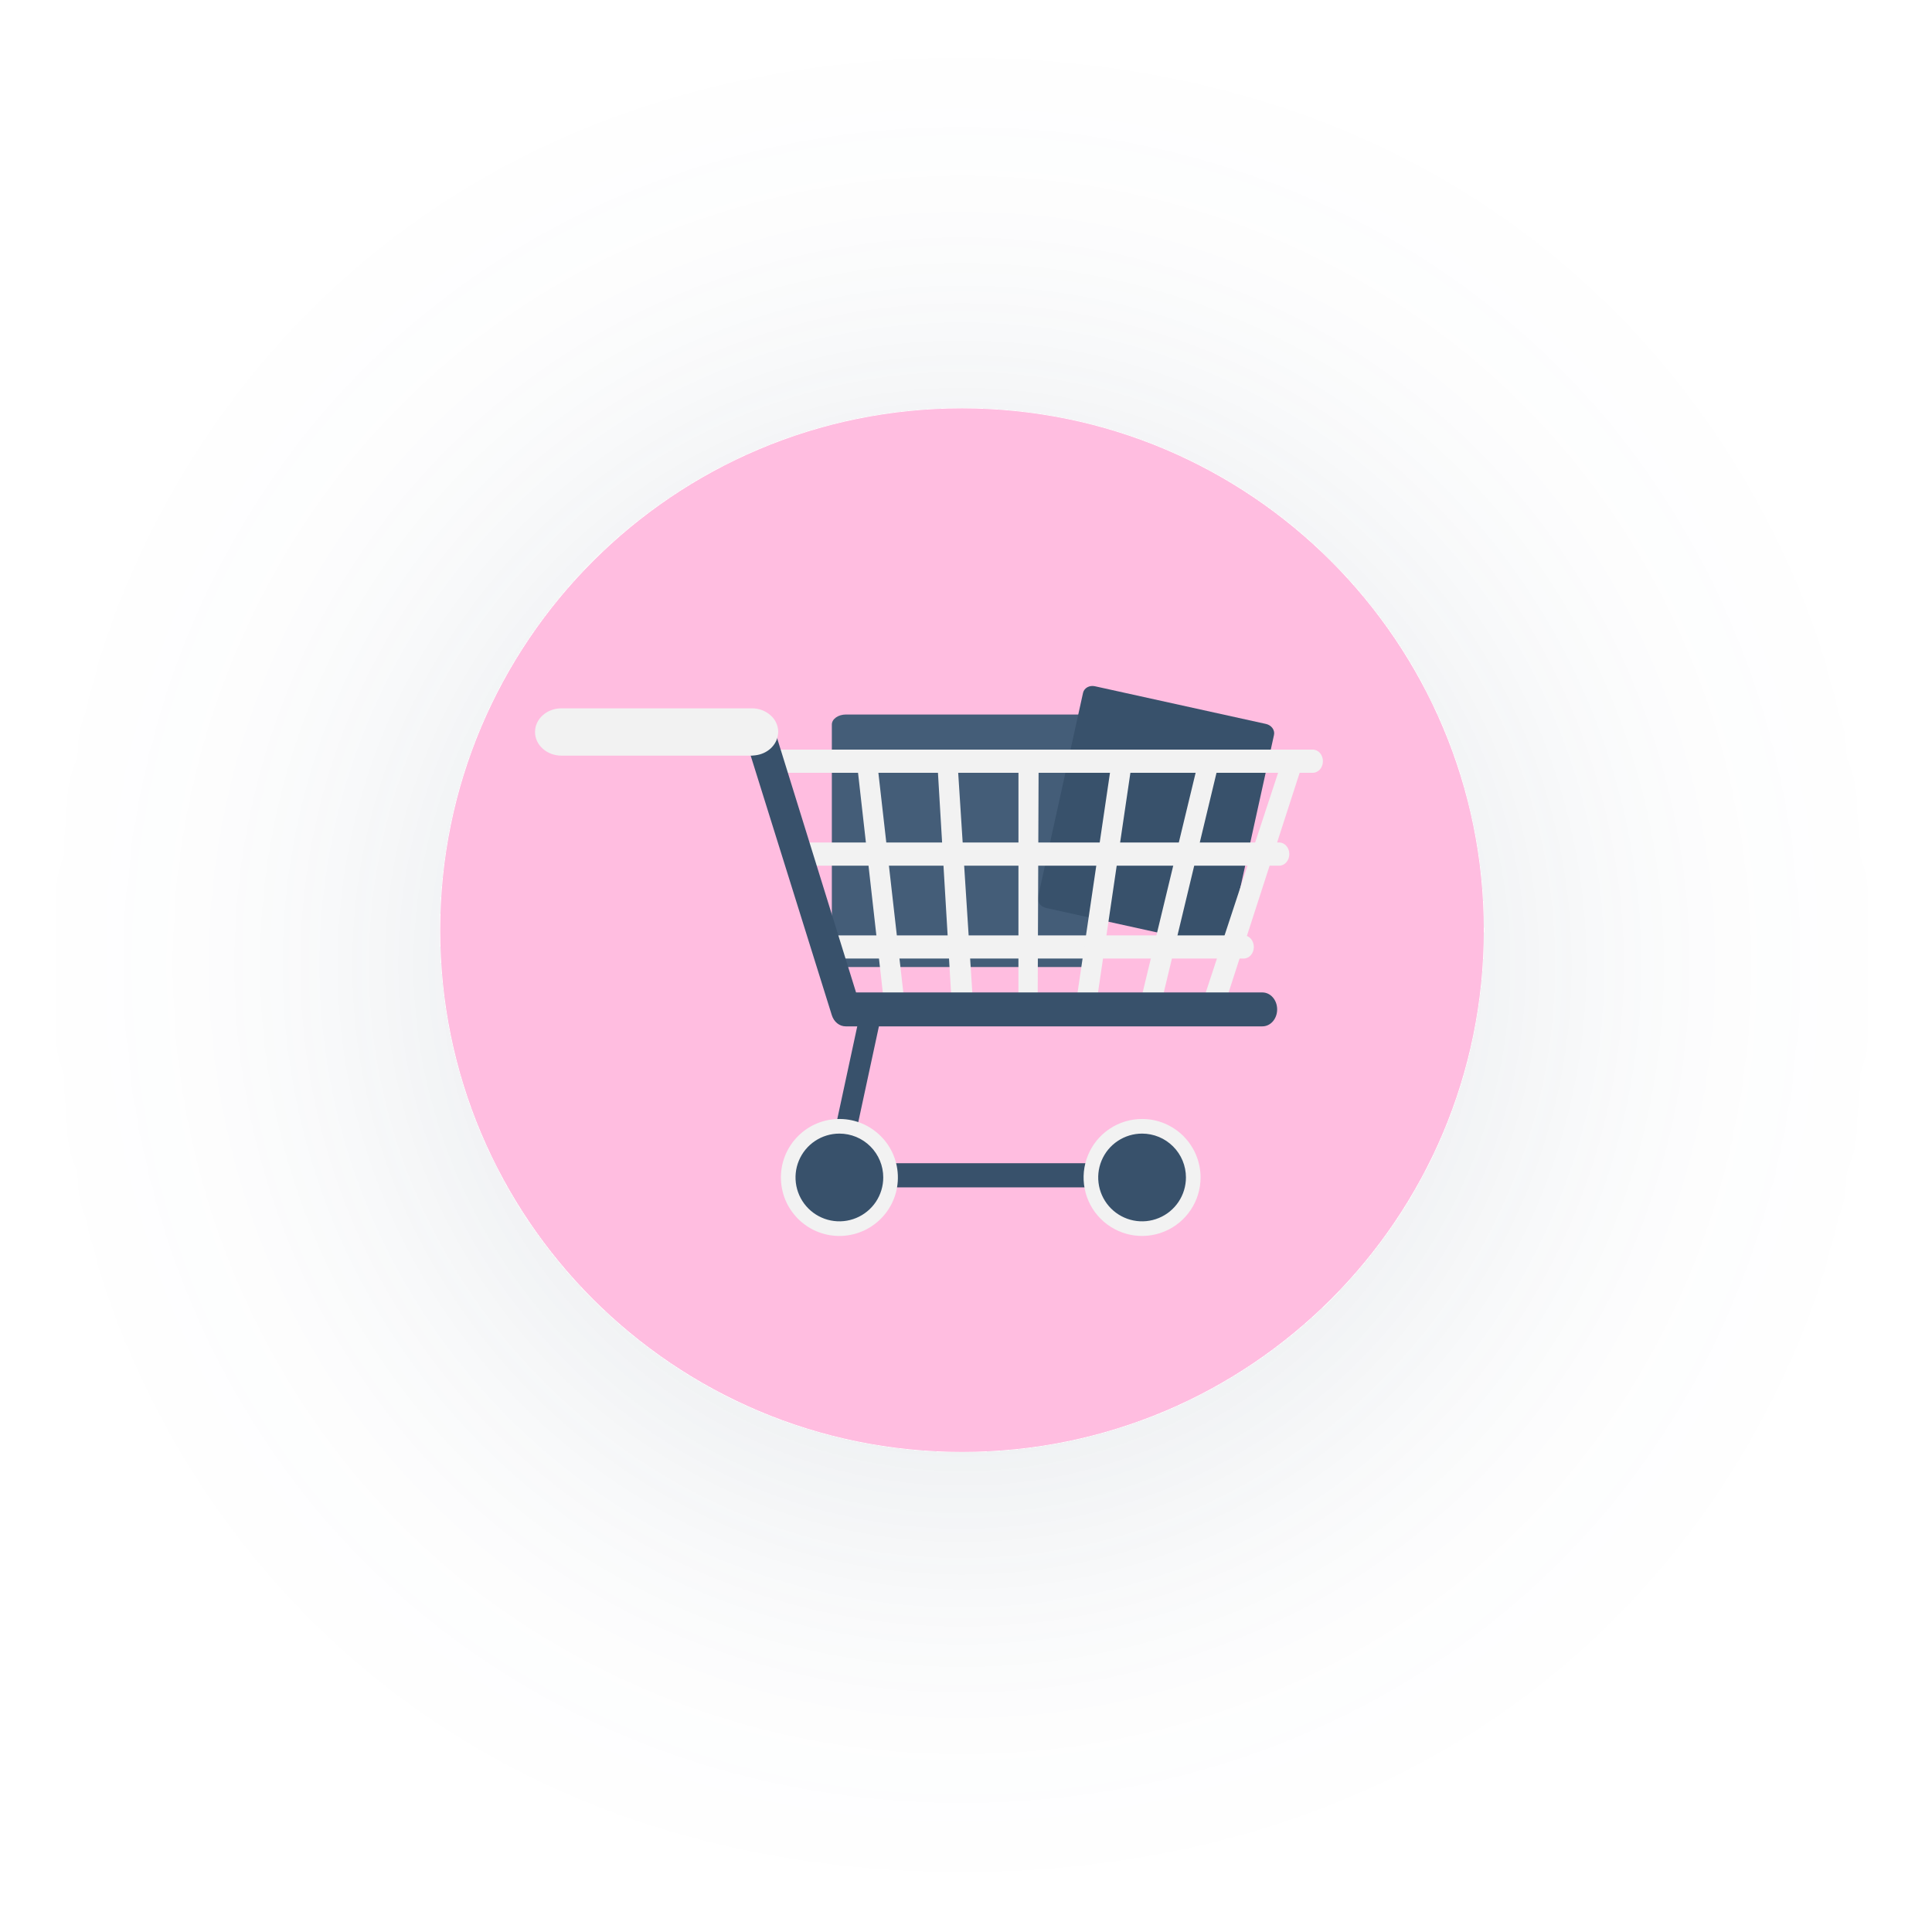
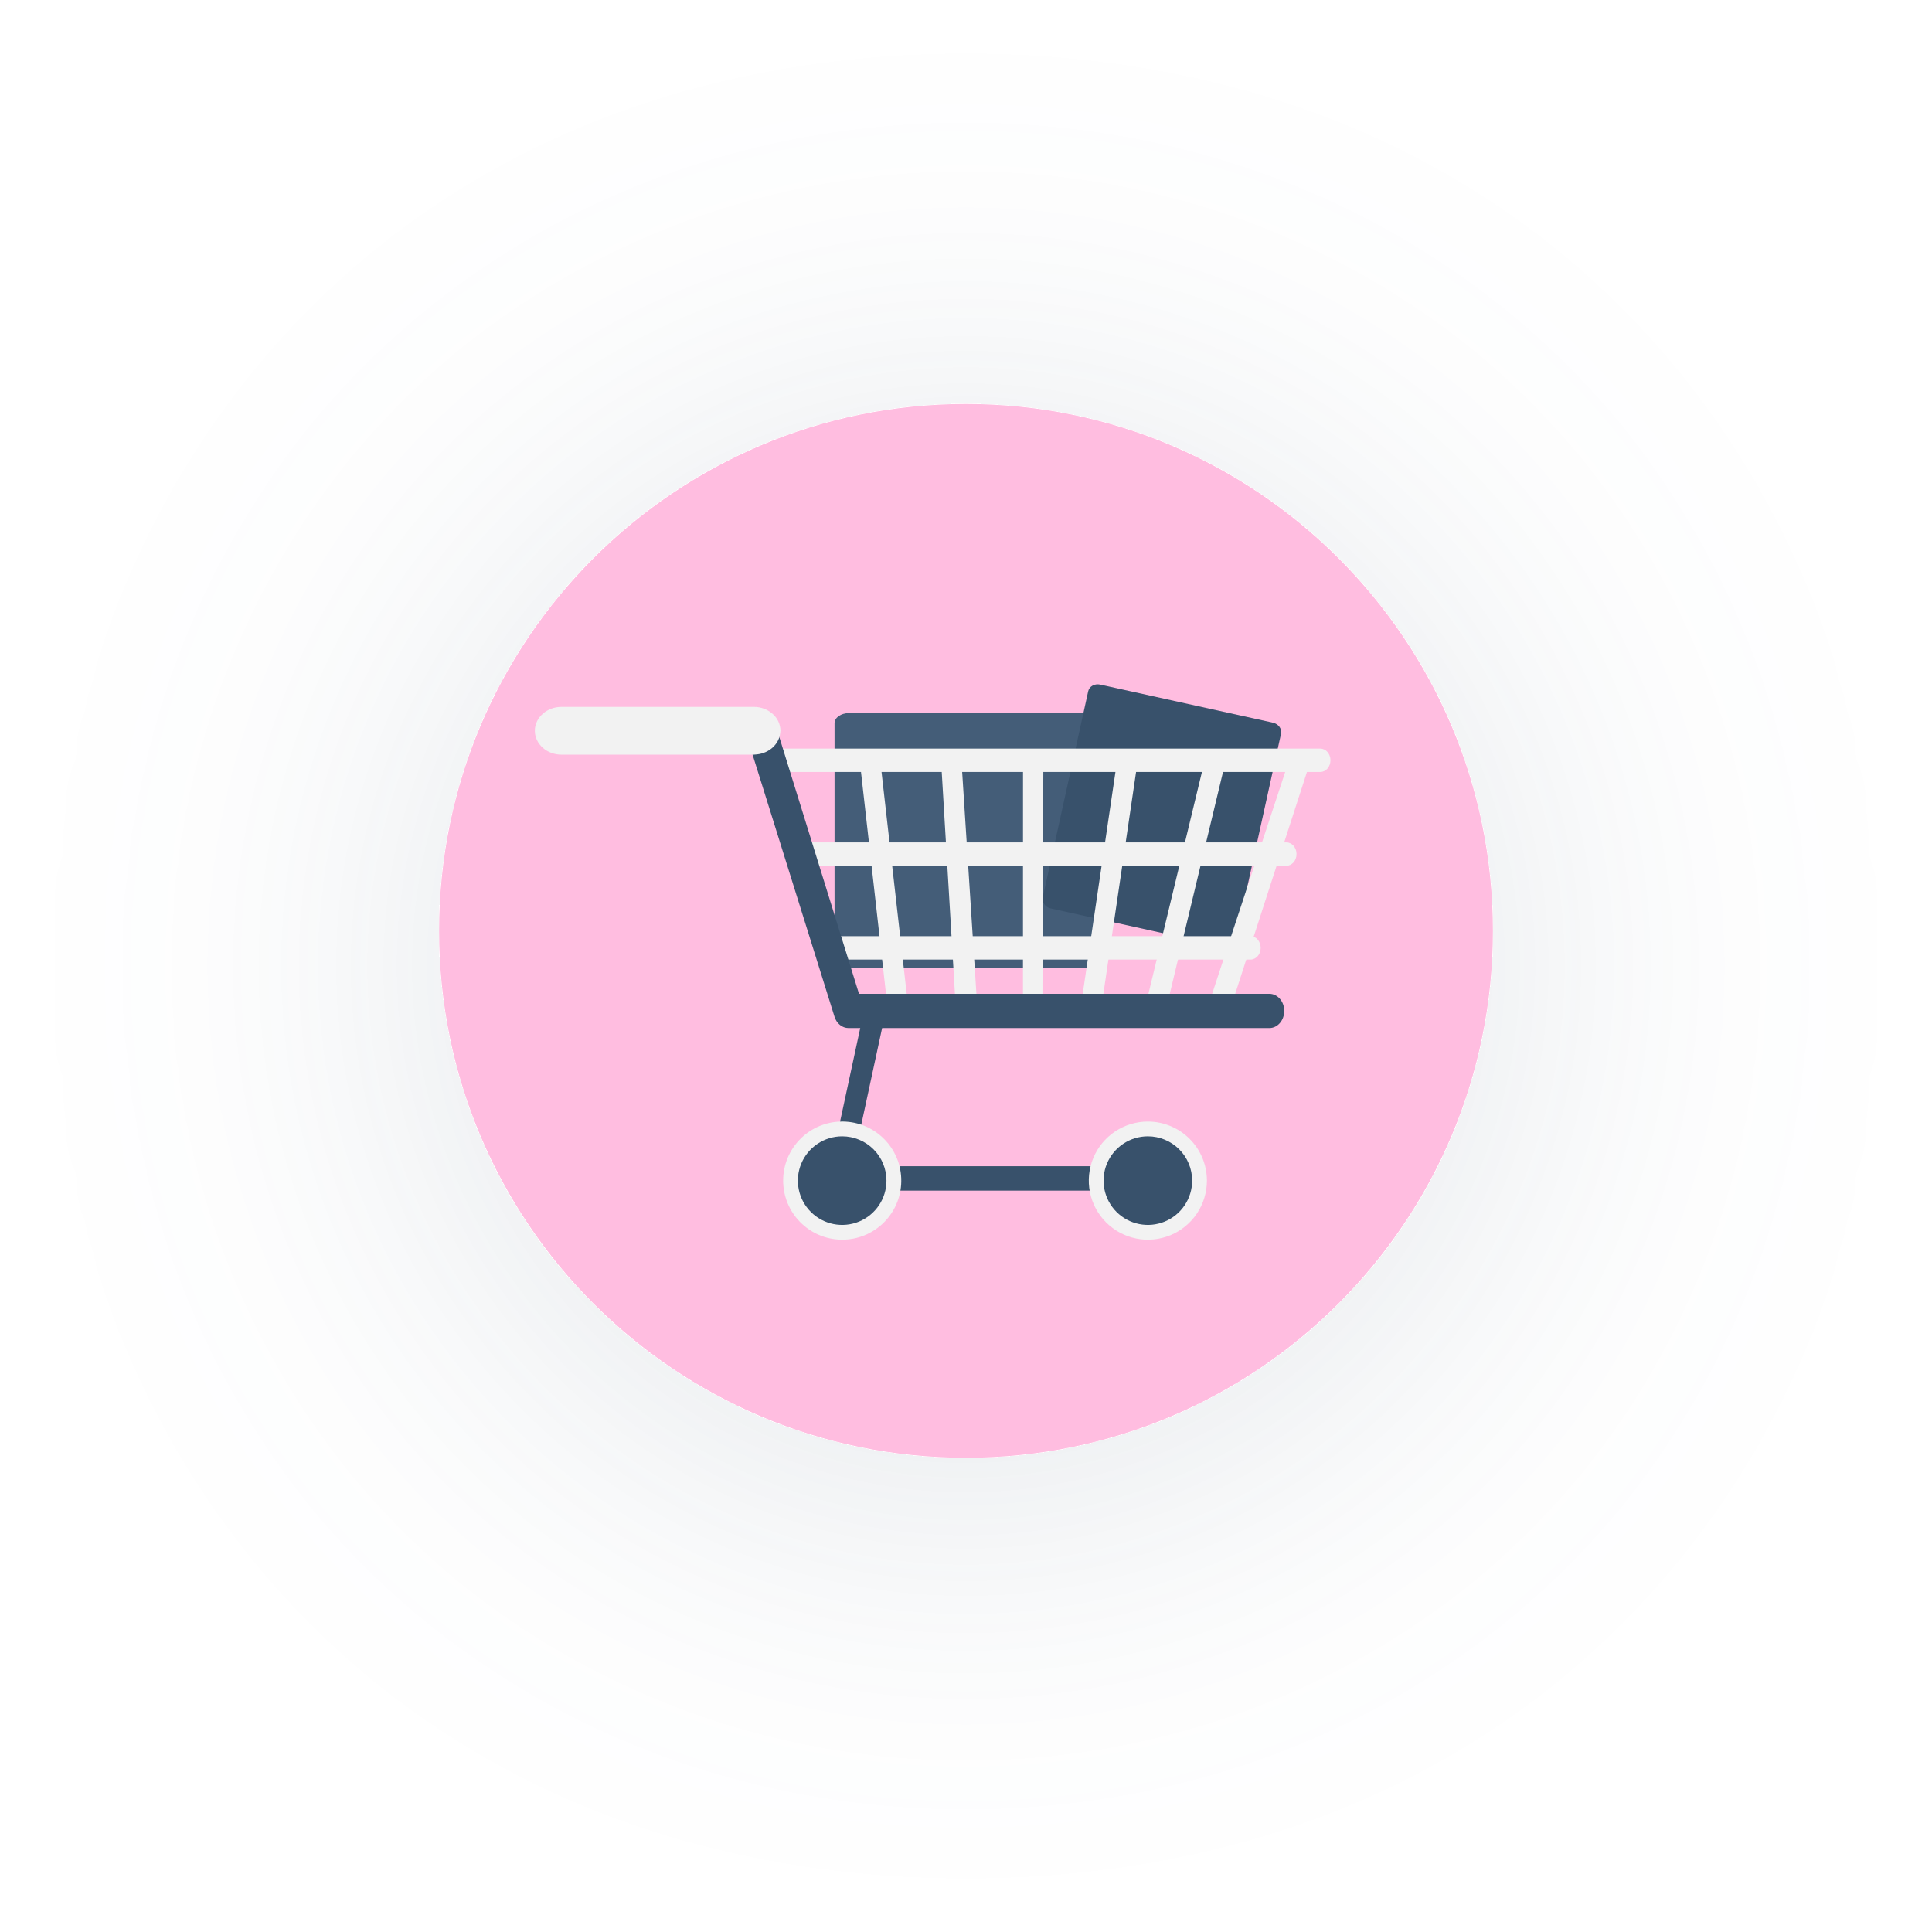
- <svg xmlns="http://www.w3.org/2000/svg" width="112" height="112" viewBox="0 0 112 112" fill="none">
-   <g id="Frame 58" filter="url(#filter0_d_764_418)">
-     <path id="Vector" d="M86.018 53.923C86.018 70.628 72.478 84.171 55.769 84.171C39.06 84.171 25.52 70.628 25.52 53.923C25.52 37.217 39.064 23.673 55.769 23.673C72.474 23.673 86.018 37.217 86.018 53.923Z" fill="#FFBDE0" />
-     <path id="Vector_2" d="M63.916 55.479C63.916 55.8 63.549 56.061 63.097 56.061H49.042C48.589 56.061 48.223 55.8 48.223 55.479V42.002C48.223 41.681 48.589 41.421 49.042 41.421H63.097C63.549 41.421 63.916 41.681 63.916 42.002V55.479Z" fill="#445D78" />
-     <path id="Vector_3" d="M71.247 54.44C71.185 54.721 70.872 54.893 70.56 54.822L60.642 52.636C60.323 52.566 60.115 52.28 60.177 51.998L62.785 40.166C62.847 39.884 63.156 39.712 63.472 39.782L73.39 41.968C73.708 42.038 73.917 42.325 73.855 42.606L71.247 54.44Z" fill="#38516B" />
-     <path id="Vector_4" d="M76.108 43.457H45.201C44.879 43.457 44.617 43.757 44.617 44.129C44.617 44.5 44.879 44.799 45.201 44.799H76.108C76.43 44.799 76.691 44.499 76.691 44.129C76.691 43.758 76.431 43.457 76.108 43.457Z" fill="#F2F2F2" />
-     <path id="Vector_5" d="M74.159 48.841H46.716C46.394 48.841 46.133 49.141 46.133 49.513C46.133 49.885 46.394 50.184 46.716 50.184H74.159C74.482 50.184 74.743 49.883 74.743 49.513C74.743 49.142 74.482 48.841 74.159 48.841Z" fill="#F2F2F2" />
-     <path id="Vector_6" d="M72.102 54.226H47.909C47.585 54.226 47.324 54.526 47.324 54.897C47.324 55.267 47.585 55.567 47.909 55.567H72.102C72.424 55.567 72.685 55.267 72.685 54.897C72.685 54.525 72.424 54.226 72.102 54.226Z" fill="#F2F2F2" />
-     <path id="Vector_7" d="M50.87 44.355L49.711 44.528L51.289 58.53L52.513 58.829L50.87 44.355Z" fill="#F2F2F2" />
-     <path id="Vector_8" d="M55.525 44.456L54.359 44.548L55.217 58.956L56.441 58.7L55.525 44.456Z" fill="#F2F2F2" />
-     <path id="Vector_9" d="M59.042 44.252L59.039 58.998L60.152 58.955L60.21 44.252H59.042Z" fill="#F2F2F2" />
-     <path id="Vector_10" d="M64.435 44.204L62.227 59.169L63.488 58.657L65.585 44.427L64.435 44.204Z" fill="#F2F2F2" />
-     <path id="Vector_11" d="M69.457 44.197L65.826 59.254L67.124 58.955L70.581 44.556L69.457 44.197Z" fill="#F2F2F2" />
-     <path id="Vector_12" d="M74.371 43.955L69.572 58.529L70.722 59.084L75.463 44.427L74.371 43.955Z" fill="#F2F2F2" />
-     <path id="Vector_13" d="M73.183 57.533H49.626L44.878 42.236C44.811 43.055 44.073 43.223 43.367 43.323L48.22 58.847C48.34 59.238 48.663 59.499 49.024 59.499H73.183C73.656 59.499 74.038 59.062 74.038 58.516C74.038 57.97 73.654 57.533 73.183 57.533Z" fill="#38516B" />
-     <path id="Vector_14" d="M44.661 41.459C44.364 41.2 43.982 41.059 43.589 41.063H32.542C31.703 41.063 31.016 41.677 31.016 42.434C31.016 43.191 31.703 43.805 32.542 43.805H43.589C43.65 43.803 43.712 43.797 43.772 43.788C44.48 43.711 45.033 43.204 45.102 42.564C45.108 42.521 45.113 42.477 45.115 42.434C45.114 42.248 45.072 42.065 44.994 41.897C44.915 41.729 44.802 41.579 44.661 41.459Z" fill="#F2F2F2" />
-     <path id="Vector_15" d="M66.557 68.834H47.684L49.937 58.38L51.12 58.717L49.242 67.432H66.557V68.834Z" fill="#38516B" />
-     <path id="Vector_16" d="M48.791 71.647C50.662 71.575 52.121 70 52.049 68.129C51.977 66.258 50.402 64.799 48.531 64.871C46.66 64.943 45.201 66.518 45.273 68.389C45.345 70.26 46.92 71.719 48.791 71.647Z" fill="#F2F2F2" />
-     <path id="Vector_17" d="M51.203 68.259C51.203 68.762 51.054 69.253 50.775 69.672C50.495 70.09 50.098 70.416 49.633 70.608C49.168 70.801 48.657 70.851 48.164 70.753C47.67 70.655 47.217 70.412 46.862 70.057C46.506 69.701 46.264 69.248 46.166 68.754C46.068 68.261 46.118 67.75 46.311 67.285C46.504 66.82 46.83 66.423 47.248 66.144C47.666 65.865 48.158 65.716 48.661 65.716C48.995 65.716 49.325 65.782 49.634 65.909C49.942 66.037 50.223 66.225 50.459 66.461C50.695 66.697 50.882 66.977 51.01 67.286C51.138 67.594 51.203 67.925 51.203 68.259Z" fill="#38516B" />
-     <path id="Vector_18" d="M69.598 68.259C69.598 68.929 69.399 69.585 69.026 70.142C68.653 70.7 68.124 71.135 67.504 71.391C66.885 71.648 66.203 71.715 65.545 71.584C64.888 71.453 64.283 71.13 63.809 70.656C63.335 70.182 63.012 69.578 62.882 68.92C62.751 68.262 62.818 67.58 63.075 66.961C63.331 66.341 63.766 65.812 64.324 65.439C64.881 65.067 65.537 64.868 66.208 64.868C67.107 64.868 67.969 65.226 68.605 65.862C69.24 66.497 69.598 67.36 69.598 68.259Z" fill="#F2F2F2" />
-     <path id="Vector_19" d="M68.75 68.259C68.75 68.762 68.601 69.253 68.321 69.672C68.042 70.09 67.645 70.416 67.18 70.608C66.715 70.801 66.204 70.851 65.711 70.753C65.217 70.655 64.764 70.412 64.409 70.057C64.053 69.701 63.811 69.248 63.713 68.754C63.615 68.261 63.665 67.75 63.858 67.285C64.05 66.82 64.376 66.423 64.795 66.144C65.213 65.865 65.705 65.716 66.208 65.716C66.541 65.716 66.872 65.782 67.181 65.909C67.489 66.037 67.769 66.225 68.005 66.461C68.242 66.697 68.429 66.977 68.557 67.286C68.684 67.594 68.75 67.925 68.75 68.259Z" fill="#38516B" />
+ <svg xmlns="http://www.w3.org/2000/svg" width="220" height="220" viewBox="0 0 220 220" fill="none">
+   <g filter="url(#filter0_d_713_1015)">
+     <path d="M170 106.001C170 139.137 143.143 166 110 166C76.857 166 50 139.137 50 106.001C50 72.865 76.866 46 110 46C143.134 46 170 72.864 170 106.001Z" fill="#FFBDE0" />
+     <path d="M126.159 109.089C126.159 109.726 125.432 110.244 124.535 110.244H96.656C95.759 110.244 95.031 109.726 95.031 109.089V82.359C95.031 81.722 95.759 81.205 96.656 81.205H124.535C125.432 81.205 126.159 81.722 126.159 82.359V109.089Z" fill="#445D78" />
+     <path d="M140.7 107.029C140.576 107.587 139.957 107.928 139.337 107.788L119.665 103.451C119.033 103.311 118.619 102.745 118.743 102.185L123.915 78.716C124.038 78.157 124.651 77.817 125.278 77.955L144.95 82.292C145.582 82.431 145.996 82.998 145.872 83.557L140.7 107.029Z" fill="#38516B" />
+     <path d="M150.345 85.244H89.041C88.402 85.244 87.883 85.839 87.883 86.576C87.883 87.313 88.402 87.907 89.041 87.907H150.345C150.984 87.907 151.502 87.311 151.502 86.576C151.502 85.841 150.985 85.244 150.345 85.244Z" fill="#F2F2F2" />
+     <path d="M146.48 95.923H92.046C91.407 95.923 90.889 96.519 90.889 97.256C90.889 97.993 91.407 98.587 92.046 98.587H146.48C147.121 98.587 147.637 97.991 147.637 97.256C147.637 96.521 147.121 95.923 146.48 95.923Z" fill="#F2F2F2" />
+     <path d="M142.399 106.605H94.412C93.77 106.605 93.252 107.201 93.252 107.935C93.252 108.67 93.77 109.266 94.412 109.266H142.399C143.038 109.266 143.556 108.671 143.556 107.935C143.556 107.199 143.038 106.605 142.399 106.605Z" fill="#F2F2F2" />
+     <path d="M100.281 87.023L97.982 87.367L101.112 115.14L103.539 115.734L100.281 87.023Z" fill="#F2F2F2" />
+     <path d="M109.519 87.226L107.207 87.408L108.908 115.987L111.335 115.48L109.519 87.226Z" fill="#F2F2F2" />
+     <path d="M116.493 86.823L116.486 116.072L118.694 115.986L118.809 86.823H116.493Z" fill="#F2F2F2" />
+     <path d="M127.192 86.726L122.812 116.409L125.315 115.394L129.475 87.168L127.192 86.726Z" fill="#F2F2F2" />
+     <path d="M137.154 86.714L129.951 116.579L132.526 115.987L139.382 87.425L137.154 86.714Z" fill="#F2F2F2" />
+     <path d="M146.898 86.233L137.379 115.14L139.659 116.242L149.064 87.168L146.898 86.233Z" fill="#F2F2F2" />
+     <path d="M144.542 113.166H97.815L88.398 82.824C88.264 84.449 86.801 84.781 85.4 84.979L95.026 115.772C95.265 116.547 95.904 117.065 96.621 117.065H144.542C145.478 117.065 146.237 116.198 146.237 115.115C146.237 114.032 145.476 113.166 144.542 113.166Z" fill="#38516B" />
+     <path d="M87.969 81.28C87.38 80.768 86.624 80.488 85.843 80.495H63.933C62.267 80.495 60.904 81.713 60.904 83.214C60.904 84.716 62.267 85.934 63.933 85.934H85.843C85.965 85.93 86.087 85.92 86.208 85.902C87.611 85.748 88.708 84.742 88.844 83.473C88.858 83.388 88.867 83.301 88.872 83.214C88.868 82.846 88.785 82.483 88.63 82.15C88.474 81.816 88.249 81.52 87.969 81.28Z" fill="#F2F2F2" />
+     <path d="M131.401 135.58H93.965L98.434 114.844L100.781 115.513L97.055 132.8H131.401V135.58Z" fill="#38516B" />
+     <path d="M96.162 141.158C99.874 141.016 102.767 137.891 102.625 134.18C102.482 130.468 99.358 127.575 95.646 127.717C91.935 127.86 89.041 130.984 89.184 134.696C89.327 138.407 92.451 141.301 96.162 141.158Z" fill="#F2F2F2" />
+     <path d="M100.943 134.439C100.943 135.436 100.648 136.411 100.093 137.241C99.539 138.07 98.751 138.717 97.829 139.099C96.908 139.48 95.893 139.58 94.915 139.385C93.936 139.191 93.038 138.71 92.332 138.005C91.627 137.299 91.147 136.4 90.952 135.422C90.758 134.443 90.858 133.429 91.24 132.507C91.622 131.586 92.268 130.798 93.098 130.244C93.928 129.69 94.903 129.394 95.901 129.395C96.563 129.395 97.219 129.525 97.831 129.779C98.443 130.032 98.999 130.404 99.467 130.872C99.935 131.34 100.307 131.896 100.56 132.508C100.813 133.12 100.944 133.776 100.943 134.439Z" fill="#38516B" />
+     <path d="M137.433 134.439C137.433 135.769 137.039 137.07 136.3 138.176C135.561 139.282 134.51 140.144 133.281 140.653C132.052 141.162 130.7 141.295 129.395 141.035C128.091 140.776 126.892 140.135 125.952 139.194C125.011 138.254 124.371 137.055 124.112 135.75C123.852 134.446 123.985 133.094 124.495 131.865C125.004 130.636 125.866 129.586 126.972 128.847C128.078 128.108 129.379 127.714 130.709 127.714C132.492 127.714 134.203 128.423 135.464 129.684C136.725 130.945 137.433 132.656 137.433 134.439Z" fill="#F2F2F2" />
+     <path d="M135.752 134.439C135.752 135.436 135.456 136.411 134.902 137.241C134.348 138.07 133.56 138.717 132.638 139.099C131.716 139.48 130.702 139.58 129.724 139.385C128.745 139.191 127.846 138.71 127.141 138.005C126.436 137.299 125.955 136.4 125.761 135.422C125.566 134.443 125.666 133.429 126.048 132.507C126.43 131.586 127.077 130.798 127.907 130.244C128.736 129.69 129.712 129.394 130.709 129.395C131.372 129.395 132.027 129.525 132.639 129.779C133.251 130.032 133.807 130.404 134.275 130.872C134.744 131.34 135.115 131.896 135.369 132.508C135.622 133.12 135.752 133.776 135.752 134.439Z" fill="#38516B" />
  </g>
  <defs>
-     <filter id="filter0_d_764_418" x="0.312" y="0.482" width="110.913" height="110.913" filterUnits="userSpaceOnUse" color-interpolation-filters="sRGB">
+     <filter id="filter0_d_713_1015" x="0" y="0" width="220" height="220" filterUnits="userSpaceOnUse" color-interpolation-filters="sRGB">
      <feFlood flood-opacity="0" result="BackgroundImageFix" />
      <feColorMatrix in="SourceAlpha" type="matrix" values="0 0 0 0 0 0 0 0 0 0 0 0 0 0 0 0 0 0 127 0" result="hardAlpha" />
-       <feOffset dy="2.017" />
-       <feGaussianBlur stdDeviation="12.604" />
+       <feOffset dy="4" />
+       <feGaussianBlur stdDeviation="25" />
      <feComposite in2="hardAlpha" operator="out" />
      <feColorMatrix type="matrix" values="0 0 0 0 0.22 0 0 0 0 0.318 0 0 0 0 0.42 0 0 0 0.15 0" />
-       <feBlend mode="normal" in2="BackgroundImageFix" result="effect1_dropShadow_764_418" />
-       <feBlend mode="normal" in="SourceGraphic" in2="effect1_dropShadow_764_418" result="shape" />
+       <feBlend mode="normal" in2="BackgroundImageFix" result="effect1_dropShadow_713_1015" />
+       <feBlend mode="normal" in="SourceGraphic" in2="effect1_dropShadow_713_1015" result="shape" />
    </filter>
  </defs>
</svg>
